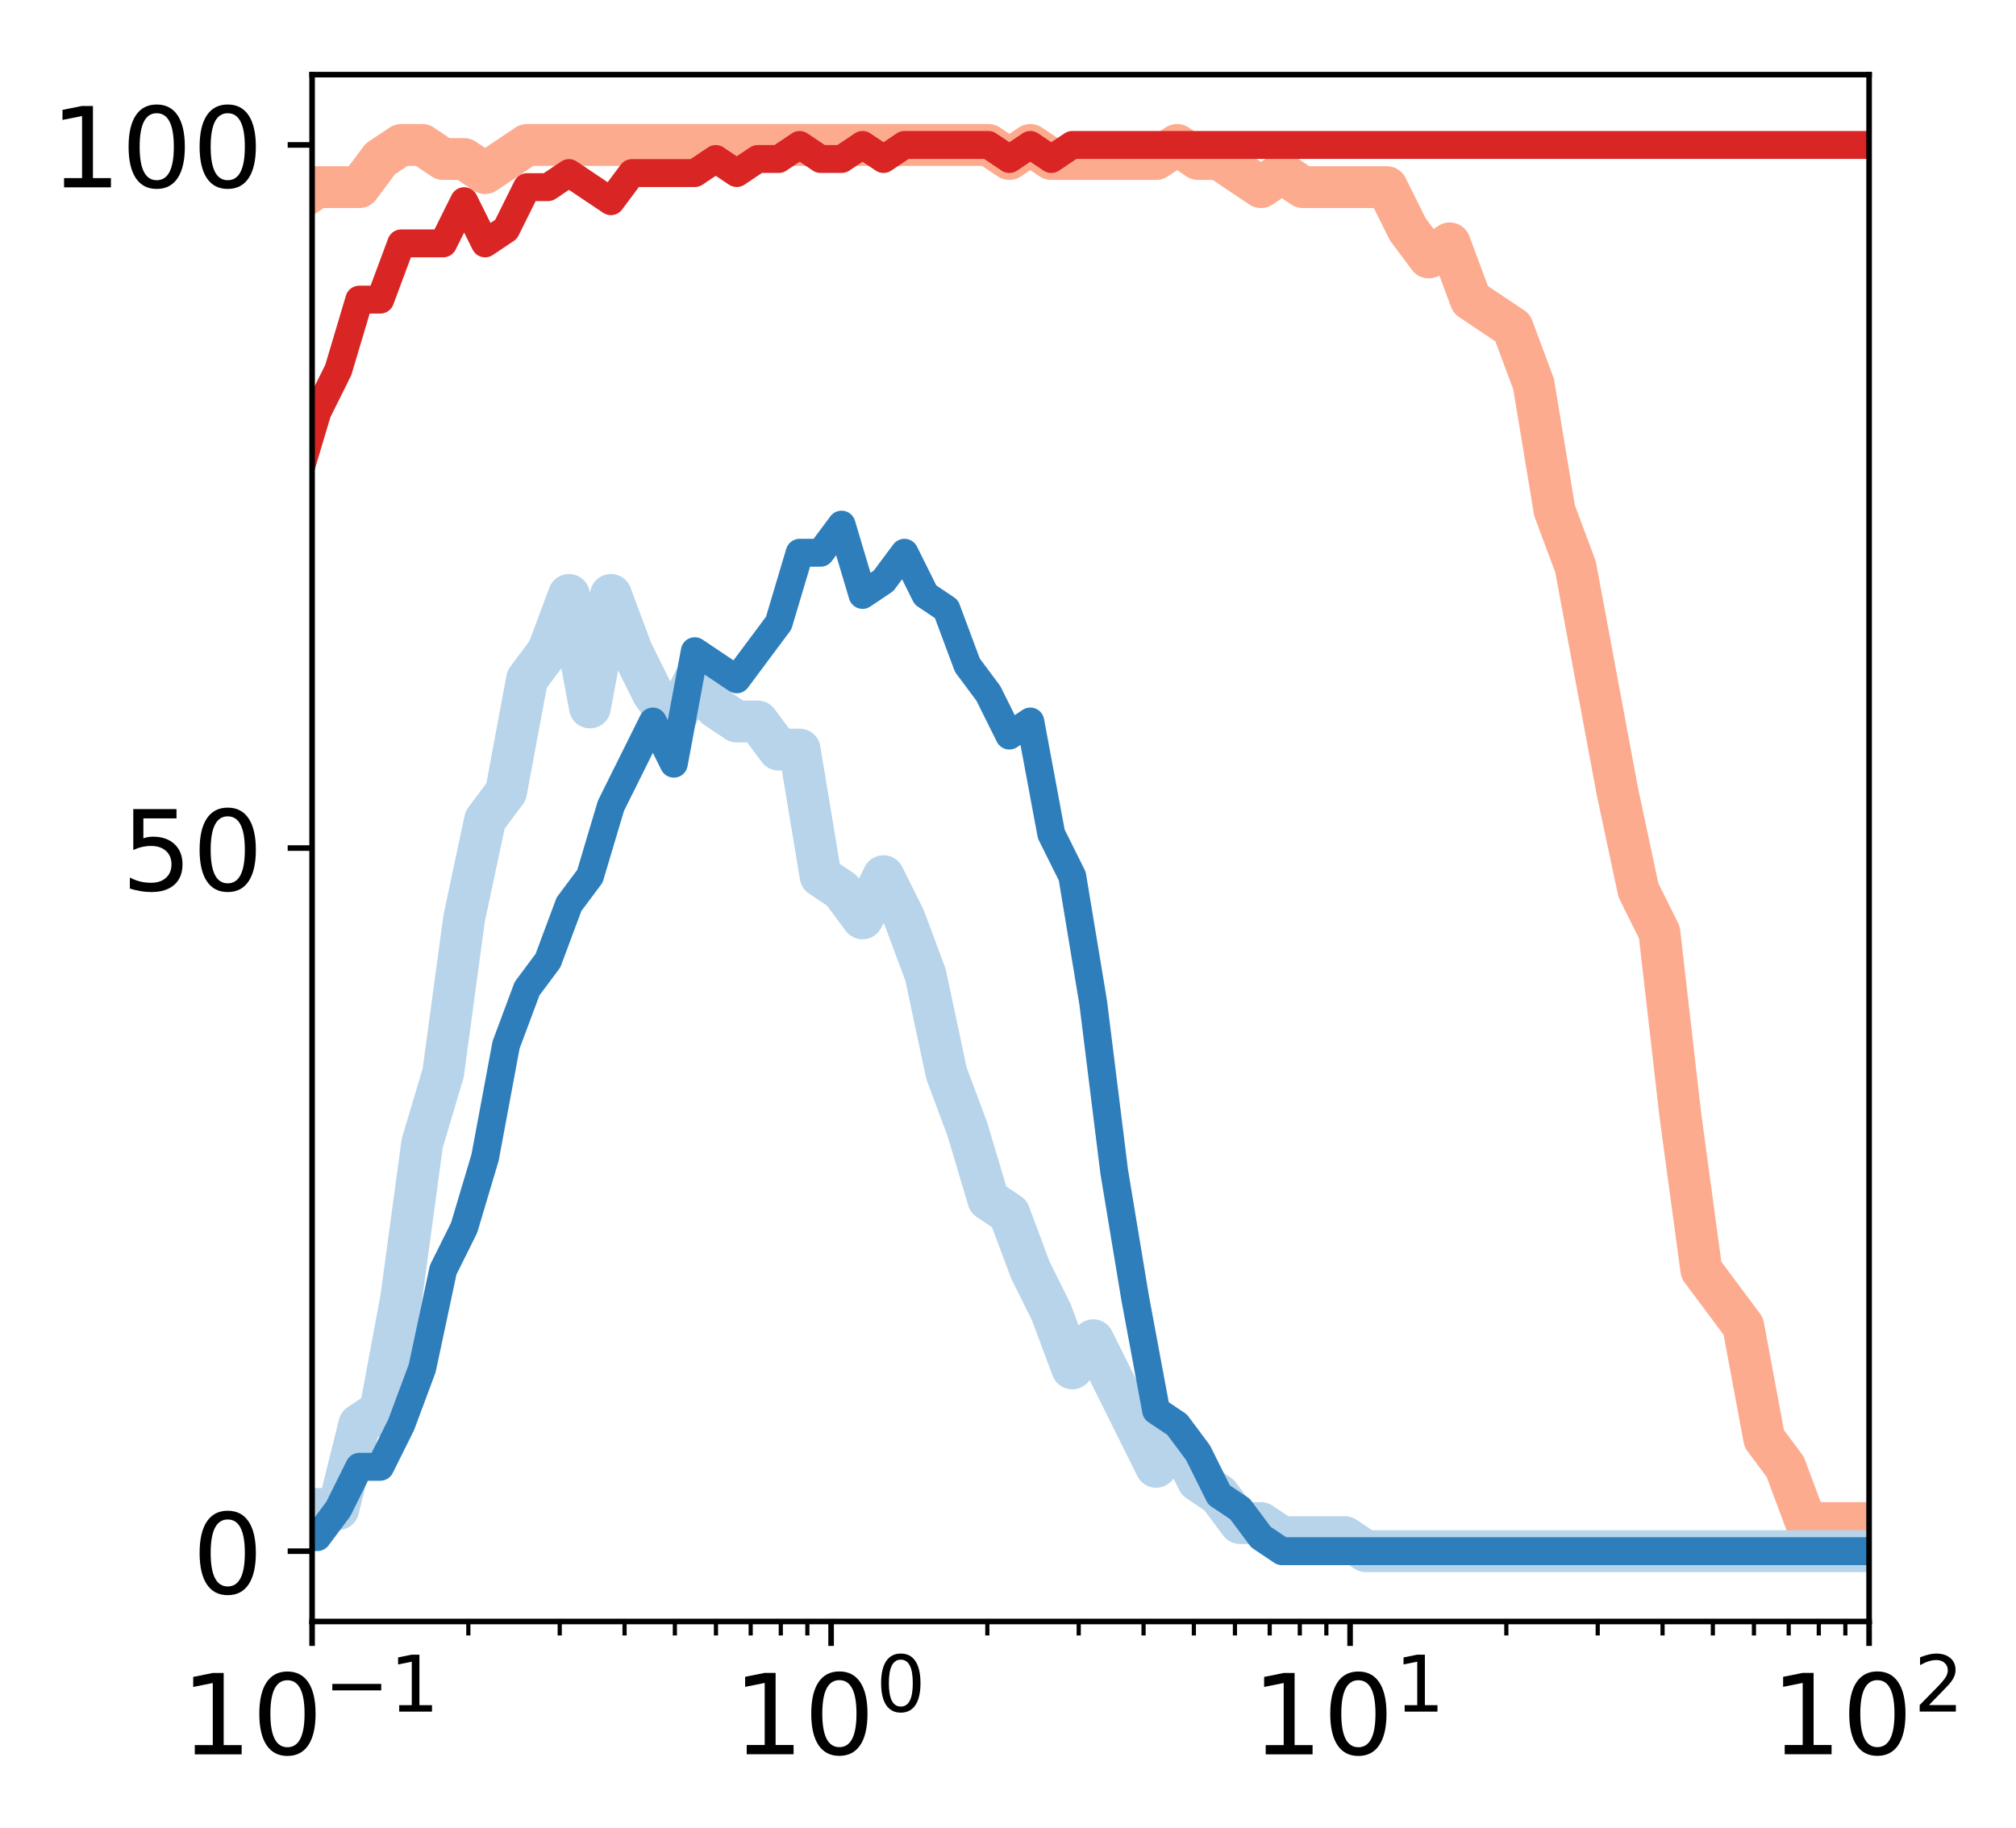
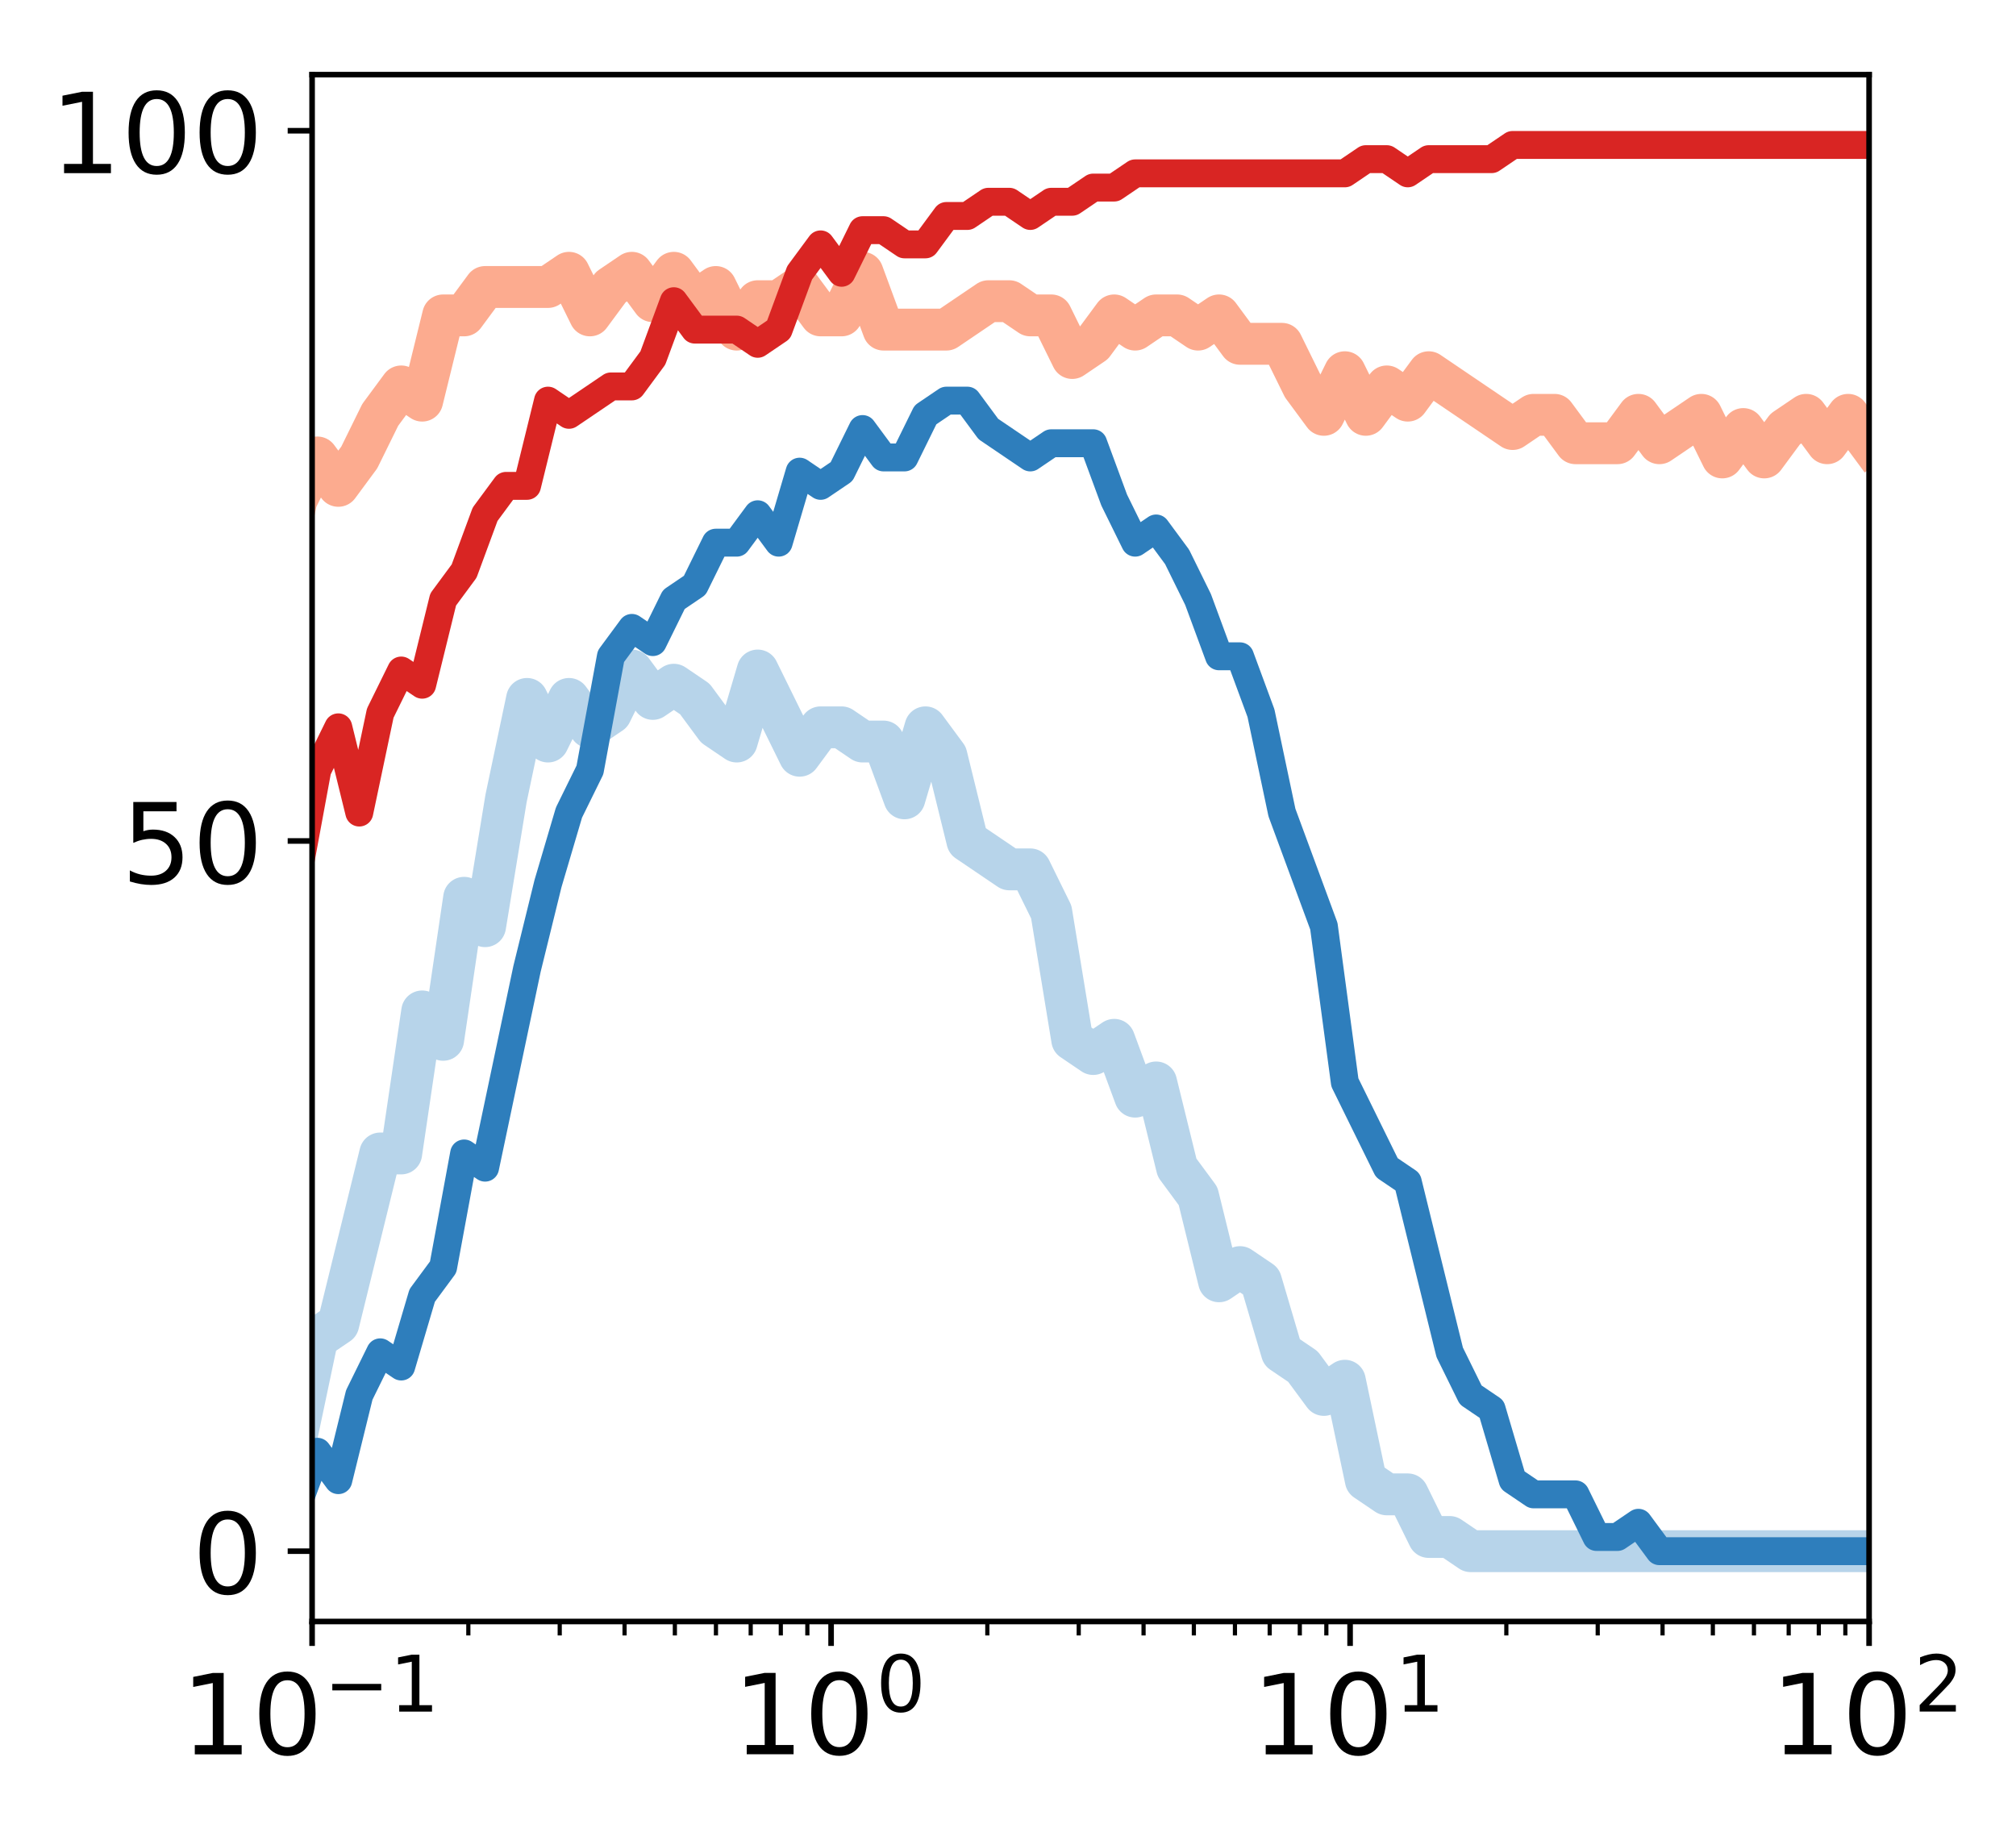
<svg xmlns="http://www.w3.org/2000/svg" xmlns:xlink="http://www.w3.org/1999/xlink" height="262pt" version="1.1" viewBox="0 0 289 262" width="289pt">
  <defs>
    <style type="text/css">
*{stroke-linecap:butt;stroke-linejoin:round;}
  </style>
  </defs>
  <g id="figure_1">
    <g id="patch_1">
      <path d="M 0 262.145  L 289.22 262.145  L 289.22 0  L 0 0  z " style="fill:#ffffff;" />
    </g>
    <g id="axes_1">
      <g id="patch_2">
        <path d="M 44.74 232.46  L 267.94 232.46  L 267.94 10.7  L 44.74 10.7  z " style="fill:#ffffff;" />
      </g>
      <g id="line2d_1">
-         <path clip-path="url(#p7aafe9d58a)" d="M -1 222.38  L 0.401 222.38  L 3.407 222.38  L 6.413 222.38  L 9.419 222.38  L 12.425 222.38  L 15.431 216.332  L 18.437 214.316  L 21.443 188.108  L 24.449 153.836  L 27.455 121.58  L 30.461 85.292  L 33.467 67.148  L 36.473 49.004  L 39.479 36.908  L 42.485 28.844  L 45.492 26.828  L 48.498 26.828  L 51.504 26.828  L 54.51 22.796  L 57.516 20.78  L 60.522 20.78  L 63.528 22.796  L 66.534 22.796  L 69.54 24.812  L 72.546 22.796  L 75.552 20.78  L 78.558 20.78  L 81.564 20.78  L 84.57 20.78  L 87.576 20.78  L 90.582 20.78  L 93.588 20.78  L 96.595 20.78  L 99.601 20.78  L 102.607 20.78  L 105.613 20.78  L 108.619 20.78  L 111.625 20.78  L 114.631 20.78  L 117.637 20.78  L 120.643 20.78  L 123.649 20.78  L 126.655 20.78  L 129.661 20.78  L 132.667 20.78  L 135.673 20.78  L 138.679 20.78  L 141.685 20.78  L 144.692 22.796  L 147.698 20.78  L 150.704 22.796  L 153.71 22.796  L 156.716 22.796  L 159.722 22.796  L 162.728 22.796  L 165.734 22.796  L 168.74 20.78  L 171.746 22.796  L 174.752 22.796  L 177.758 24.812  L 180.764 26.828  L 183.77 24.812  L 186.776 26.828  L 189.782 26.828  L 192.788 26.828  L 195.795 26.828  L 198.801 26.828  L 201.807 32.876  L 204.813 36.908  L 207.819 34.892  L 210.825 42.956  L 213.831 44.972  L 216.837 46.988  L 219.843 55.052  L 222.849 73.196  L 225.855 81.26  L 228.861 97.388  L 231.867 113.516  L 234.873 127.628  L 237.879 133.676  L 240.885 159.884  L 243.892 182.06  L 246.898 186.092  L 249.904 190.124  L 252.91 206.252  L 255.916 210.284  L 258.922 218.348  L 261.928 218.348  L 264.934 218.348  L 267.94 218.348  " style="fill:none;stroke:#fcab8f;stroke-linecap:square;stroke-width:6;" />
+         <path clip-path="url(#p2a849b06d6)" d="M -1 222.38  L 0.401 222.38  L 3.407 216.271  L 6.413 214.235  L 9.419 204.053  L 12.425 197.944  L 15.431 187.762  L 18.437 173.507  L 21.443 161.289  L 24.449 138.889  L 27.455 126.671  L 30.461 116.489  L 33.467 106.307  L 36.473 92.053  L 39.479 85.944  L 42.485 71.689  L 45.492 65.58  L 48.498 69.653  L 51.504 65.58  L 54.51 59.471  L 57.516 55.398  L 60.522 57.435  L 63.528 45.216  L 66.534 45.216  L 69.54 41.144  L 72.546 41.144  L 75.552 41.144  L 78.558 41.144  L 81.564 39.107  L 84.57 45.216  L 87.576 41.144  L 90.582 39.107  L 93.588 43.18  L 96.595 39.107  L 99.601 43.18  L 102.607 41.144  L 105.613 47.253  L 108.619 43.18  L 111.625 43.18  L 114.631 41.144  L 117.637 45.216  L 120.643 45.216  L 123.649 39.107  L 126.655 47.253  L 129.661 47.253  L 132.667 47.253  L 135.673 47.253  L 138.679 45.216  L 141.685 43.18  L 144.692 43.18  L 147.698 45.216  L 150.704 45.216  L 153.71 51.325  L 156.716 49.289  L 159.722 45.216  L 162.728 47.253  L 165.734 45.216  L 168.74 45.216  L 171.746 47.253  L 174.752 45.216  L 177.758 49.289  L 180.764 49.289  L 183.77 49.289  L 186.776 55.398  L 189.782 59.471  L 192.788 53.362  L 195.795 59.471  L 198.801 55.398  L 201.807 57.435  L 204.813 53.362  L 207.819 55.398  L 210.825 57.435  L 213.831 59.471  L 216.837 61.507  L 219.843 59.471  L 222.849 59.471  L 225.855 63.544  L 228.861 63.544  L 231.867 63.544  L 234.873 59.471  L 237.879 63.544  L 240.885 61.507  L 243.892 59.471  L 246.898 65.58  L 249.904 61.507  L 252.91 65.58  L 255.916 61.507  L 258.922 59.471  L 261.928 63.544  L 264.934 59.471  L 267.94 63.544  " style="fill:none;stroke:#fcab8f;stroke-linecap:square;stroke-width:6;" />
      </g>
      <g id="line2d_2">
-         <path clip-path="url(#p7aafe9d58a)" d="M -1 222.38  L 0.401 222.38  L 3.407 222.38  L 6.413 222.38  L 9.419 222.38  L 12.425 222.38  L 15.431 222.38  L 18.437 222.38  L 21.443 222.38  L 24.449 222.38  L 27.455 222.38  L 30.461 222.38  L 33.467 222.38  L 36.473 222.38  L 39.479 220.364  L 42.485 218.348  L 45.492 216.332  L 48.498 216.332  L 51.504 204.236  L 54.51 202.22  L 57.516 186.092  L 60.522 163.916  L 63.528 153.836  L 66.534 131.66  L 69.54 117.548  L 72.546 113.516  L 75.552 97.388  L 78.558 93.356  L 81.564 85.292  L 84.57 101.42  L 87.576 85.292  L 90.582 93.356  L 93.588 99.404  L 96.595 103.436  L 99.601 97.388  L 102.607 101.42  L 105.613 103.436  L 108.619 103.436  L 111.625 107.468  L 114.631 107.468  L 117.637 125.612  L 120.643 127.628  L 123.649 131.66  L 126.655 125.612  L 129.661 131.66  L 132.667 139.724  L 135.673 153.836  L 138.679 161.9  L 141.685 171.98  L 144.692 173.996  L 147.698 182.06  L 150.704 188.108  L 153.71 196.172  L 156.716 192.14  L 159.722 198.188  L 162.728 204.236  L 165.734 210.284  L 168.74 206.252  L 171.746 212.3  L 174.752 214.316  L 177.758 218.348  L 180.764 218.348  L 183.77 220.364  L 186.776 220.364  L 189.782 220.364  L 192.788 220.364  L 195.795 222.38  L 198.801 222.38  L 201.807 222.38  L 204.813 222.38  L 207.819 222.38  L 210.825 222.38  L 213.831 222.38  L 216.837 222.38  L 219.843 222.38  L 222.849 222.38  L 225.855 222.38  L 228.861 222.38  L 231.867 222.38  L 234.873 222.38  L 237.879 222.38  L 240.885 222.38  L 243.892 222.38  L 246.898 222.38  L 249.904 222.38  L 252.91 222.38  L 255.916 222.38  L 258.922 222.38  L 261.928 222.38  L 264.934 222.38  L 267.94 222.38  " style="fill:none;stroke:#b7d4ea;stroke-linecap:square;stroke-width:6;" />
+         <path clip-path="url(#p2a849b06d6)" d="M -1 222.38  L 0.401 222.38  L 3.407 222.38  L 6.413 222.38  L 9.419 222.38  L 12.425 222.38  L 15.431 222.38  L 18.437 222.38  L 21.443 222.38  L 24.449 222.38  L 27.455 220.344  L 30.461 218.307  L 33.467 214.235  L 36.473 212.198  L 39.479 210.162  L 42.485 206.089  L 45.492 191.835  L 48.498 189.798  L 51.504 177.58  L 54.51 165.362  L 57.516 165.362  L 60.522 144.998  L 63.528 149.071  L 66.534 128.707  L 69.54 132.78  L 72.546 114.453  L 75.552 100.198  L 78.558 106.307  L 81.564 100.198  L 84.57 104.271  L 87.576 102.235  L 90.582 96.125  L 93.588 100.198  L 96.595 98.162  L 99.601 100.198  L 102.607 104.271  L 105.613 106.307  L 108.619 96.125  L 111.625 102.235  L 114.631 108.344  L 117.637 104.271  L 120.643 104.271  L 123.649 106.307  L 126.655 106.307  L 129.661 114.453  L 132.667 104.271  L 135.673 108.344  L 138.679 120.562  L 141.685 122.598  L 144.692 124.635  L 147.698 124.635  L 150.704 130.744  L 153.71 149.071  L 156.716 151.107  L 159.722 149.071  L 162.728 157.216  L 165.734 155.18  L 168.74 167.398  L 171.746 171.471  L 174.752 183.689  L 177.758 181.653  L 180.764 183.689  L 183.77 193.871  L 186.776 195.907  L 189.782 199.98  L 192.788 197.944  L 195.795 212.198  L 198.801 214.235  L 201.807 214.235  L 204.813 220.344  L 207.819 220.344  L 210.825 222.38  L 213.831 222.38  L 216.837 222.38  L 219.843 222.38  L 222.849 222.38  L 225.855 222.38  L 228.861 222.38  L 231.867 222.38  L 234.873 222.38  L 237.879 222.38  L 240.885 222.38  L 243.892 222.38  L 246.898 222.38  L 249.904 222.38  L 252.91 222.38  L 255.916 222.38  L 258.922 222.38  L 261.928 222.38  L 264.934 222.38  L 267.94 222.38  " style="fill:none;stroke:#b7d4ea;stroke-linecap:square;stroke-width:6;" />
      </g>
      <g id="matplotlib.axis_1">
        <g id="xtick_1">
          <g id="line2d_3">
            <defs>
-               <path d="M 0 0  L 0 3.5  " id="mce60d27c42" style="stroke:#000000;stroke-width:0.8;" />
-             </defs>
-             <g>
-               <use style="stroke:#000000;stroke-width:0.8;" x="44.74" xlink:href="#mce60d27c42" y="232.46" />
+               <path d="M 0 0  L 0 3.5  " id="m3c8135aa1b" style="stroke:#000000;stroke-width:0.8;" />
+             </defs>
+             <g>
+               <use style="stroke:#000000;stroke-width:0.8;" x="44.74" xlink:href="#m3c8135aa1b" y="232.46" />
            </g>
          </g>
          <g id="text_1">
            <defs>
              <path d="M 12.406 8.297  L 28.516 8.297  L 28.516 63.922  L 10.984 60.406  L 10.984 69.391  L 28.422 72.906  L 38.281 72.906  L 38.281 8.297  L 54.391 8.297  L 54.391 0  L 12.406 0  z " id="DejaVuSans-31" />
              <path d="M 31.781 66.406  Q 24.172 66.406 20.328 58.906  Q 16.5 51.422 16.5 36.375  Q 16.5 21.391 20.328 13.891  Q 24.172 6.391 31.781 6.391  Q 39.453 6.391 43.281 13.891  Q 47.125 21.391 47.125 36.375  Q 47.125 51.422 43.281 58.906  Q 39.453 66.406 31.781 66.406  z M 31.781 74.219  Q 44.047 74.219 50.516 64.516  Q 56.984 54.828 56.984 36.375  Q 56.984 17.969 50.516 8.266  Q 44.047 -1.422 31.781 -1.422  Q 19.531 -1.422 13.062 8.266  Q 6.594 17.969 6.594 36.375  Q 6.594 54.828 13.062 64.516  Q 19.531 74.219 31.781 74.219  z " id="DejaVuSans-30" />
              <path d="M 10.594 35.5  L 73.188 35.5  L 73.188 27.203  L 10.594 27.203  z " id="DejaVuSans-2212" />
            </defs>
            <g transform="translate(25.94 251.6175)scale(0.16 -0.16)">
              <use transform="translate(0 0.684375)" xlink:href="#DejaVuSans-31" />
              <use transform="translate(63.62305 0.684375)" xlink:href="#DejaVuSans-30" />
              <use transform="translate(128.2031 38.96563)scale(0.7)" xlink:href="#DejaVuSans-2212" />
              <use transform="translate(186.8555 38.96563)scale(0.7)" xlink:href="#DejaVuSans-31" />
            </g>
          </g>
        </g>
        <g id="xtick_2">
          <g id="line2d_4">
            <g>
-               <use style="stroke:#000000;stroke-width:0.8;" x="119.14" xlink:href="#mce60d27c42" y="232.46" />
+               <use style="stroke:#000000;stroke-width:0.8;" x="119.14" xlink:href="#m3c8135aa1b" y="232.46" />
            </g>
          </g>
          <g id="text_2">
            <g transform="translate(105.06 251.6175)scale(0.16 -0.16)">
              <use transform="translate(0 0.765625)" xlink:href="#DejaVuSans-31" />
              <use transform="translate(63.62305 0.765625)" xlink:href="#DejaVuSans-30" />
              <use transform="translate(128.2031 39.04688)scale(0.7)" xlink:href="#DejaVuSans-30" />
            </g>
          </g>
        </g>
        <g id="xtick_3">
          <g id="line2d_5">
            <g>
-               <use style="stroke:#000000;stroke-width:0.8;" x="193.54" xlink:href="#mce60d27c42" y="232.46" />
+               <use style="stroke:#000000;stroke-width:0.8;" x="193.54" xlink:href="#m3c8135aa1b" y="232.46" />
            </g>
          </g>
          <g id="text_3">
            <g transform="translate(179.46 251.6175)scale(0.16 -0.16)">
              <use transform="translate(0 0.684375)" xlink:href="#DejaVuSans-31" />
              <use transform="translate(63.62305 0.684375)" xlink:href="#DejaVuSans-30" />
              <use transform="translate(128.2031 38.96563)scale(0.7)" xlink:href="#DejaVuSans-31" />
            </g>
          </g>
        </g>
        <g id="xtick_4">
          <g id="line2d_6">
            <g>
-               <use style="stroke:#000000;stroke-width:0.8;" x="267.94" xlink:href="#mce60d27c42" y="232.46" />
+               <use style="stroke:#000000;stroke-width:0.8;" x="267.94" xlink:href="#m3c8135aa1b" y="232.46" />
            </g>
          </g>
          <g id="text_4">
            <defs>
              <path d="M 19.188 8.297  L 53.609 8.297  L 53.609 0  L 7.328 0  L 7.328 8.297  Q 12.938 14.109 22.625 23.891  Q 32.328 33.688 34.812 36.531  Q 39.547 41.844 41.422 45.531  Q 43.312 49.219 43.312 52.781  Q 43.312 58.594 39.234 62.25  Q 35.156 65.922 28.609 65.922  Q 23.969 65.922 18.812 64.312  Q 13.672 62.703 7.812 59.422  L 7.812 69.391  Q 13.766 71.781 18.938 73  Q 24.125 74.219 28.422 74.219  Q 39.75 74.219 46.484 68.547  Q 53.219 62.891 53.219 53.422  Q 53.219 48.922 51.531 44.891  Q 49.859 40.875 45.406 35.406  Q 44.188 33.984 37.641 27.219  Q 31.109 20.453 19.188 8.297  z " id="DejaVuSans-32" />
            </defs>
            <g transform="translate(253.86 251.6175)scale(0.16 -0.16)">
              <use transform="translate(0 0.765625)" xlink:href="#DejaVuSans-31" />
              <use transform="translate(63.62305 0.765625)" xlink:href="#DejaVuSans-30" />
              <use transform="translate(128.2031 39.04688)scale(0.7)" xlink:href="#DejaVuSans-32" />
            </g>
          </g>
        </g>
        <g id="xtick_5">
          <g id="line2d_7">
            <defs>
-               <path d="M 0 0  L 0 2  " id="m0e75245d7f" style="stroke:#000000;stroke-width:0.6;" />
-             </defs>
-             <g>
-               <use style="stroke:#000000;stroke-width:0.6;" x="67.137" xlink:href="#m0e75245d7f" y="232.46" />
+               <path d="M 0 0  L 0 2  " id="m5078c6525e" style="stroke:#000000;stroke-width:0.6;" />
+             </defs>
+             <g>
+               <use style="stroke:#000000;stroke-width:0.6;" x="67.137" xlink:href="#m5078c6525e" y="232.46" />
            </g>
          </g>
        </g>
        <g id="xtick_6">
          <g id="line2d_8">
            <g>
-               <use style="stroke:#000000;stroke-width:0.6;" x="80.238" xlink:href="#m0e75245d7f" y="232.46" />
+               <use style="stroke:#000000;stroke-width:0.6;" x="80.238" xlink:href="#m5078c6525e" y="232.46" />
            </g>
          </g>
        </g>
        <g id="xtick_7">
          <g id="line2d_9">
            <g>
-               <use style="stroke:#000000;stroke-width:0.6;" x="89.533" xlink:href="#m0e75245d7f" y="232.46" />
+               <use style="stroke:#000000;stroke-width:0.6;" x="89.533" xlink:href="#m5078c6525e" y="232.46" />
            </g>
          </g>
        </g>
        <g id="xtick_8">
          <g id="line2d_10">
            <g>
-               <use style="stroke:#000000;stroke-width:0.6;" x="96.743" xlink:href="#m0e75245d7f" y="232.46" />
+               <use style="stroke:#000000;stroke-width:0.6;" x="96.743" xlink:href="#m5078c6525e" y="232.46" />
            </g>
          </g>
        </g>
        <g id="xtick_9">
          <g id="line2d_11">
            <g>
-               <use style="stroke:#000000;stroke-width:0.6;" x="102.634" xlink:href="#m0e75245d7f" y="232.46" />
+               <use style="stroke:#000000;stroke-width:0.6;" x="102.634" xlink:href="#m5078c6525e" y="232.46" />
            </g>
          </g>
        </g>
        <g id="xtick_10">
          <g id="line2d_12">
            <g>
-               <use style="stroke:#000000;stroke-width:0.6;" x="107.615" xlink:href="#m0e75245d7f" y="232.46" />
+               <use style="stroke:#000000;stroke-width:0.6;" x="107.615" xlink:href="#m5078c6525e" y="232.46" />
            </g>
          </g>
        </g>
        <g id="xtick_11">
          <g id="line2d_13">
            <g>
-               <use style="stroke:#000000;stroke-width:0.6;" x="111.93" xlink:href="#m0e75245d7f" y="232.46" />
+               <use style="stroke:#000000;stroke-width:0.6;" x="111.93" xlink:href="#m5078c6525e" y="232.46" />
            </g>
          </g>
        </g>
        <g id="xtick_12">
          <g id="line2d_14">
            <g>
-               <use style="stroke:#000000;stroke-width:0.6;" x="115.736" xlink:href="#m0e75245d7f" y="232.46" />
+               <use style="stroke:#000000;stroke-width:0.6;" x="115.736" xlink:href="#m5078c6525e" y="232.46" />
            </g>
          </g>
        </g>
        <g id="xtick_13">
          <g id="line2d_15">
            <g>
-               <use style="stroke:#000000;stroke-width:0.6;" x="141.537" xlink:href="#m0e75245d7f" y="232.46" />
+               <use style="stroke:#000000;stroke-width:0.6;" x="141.537" xlink:href="#m5078c6525e" y="232.46" />
            </g>
          </g>
        </g>
        <g id="xtick_14">
          <g id="line2d_16">
            <g>
-               <use style="stroke:#000000;stroke-width:0.6;" x="154.638" xlink:href="#m0e75245d7f" y="232.46" />
+               <use style="stroke:#000000;stroke-width:0.6;" x="154.638" xlink:href="#m5078c6525e" y="232.46" />
            </g>
          </g>
        </g>
        <g id="xtick_15">
          <g id="line2d_17">
            <g>
-               <use style="stroke:#000000;stroke-width:0.6;" x="163.933" xlink:href="#m0e75245d7f" y="232.46" />
+               <use style="stroke:#000000;stroke-width:0.6;" x="163.933" xlink:href="#m5078c6525e" y="232.46" />
            </g>
          </g>
        </g>
        <g id="xtick_16">
          <g id="line2d_18">
            <g>
-               <use style="stroke:#000000;stroke-width:0.6;" x="171.143" xlink:href="#m0e75245d7f" y="232.46" />
+               <use style="stroke:#000000;stroke-width:0.6;" x="171.143" xlink:href="#m5078c6525e" y="232.46" />
            </g>
          </g>
        </g>
        <g id="xtick_17">
          <g id="line2d_19">
            <g>
-               <use style="stroke:#000000;stroke-width:0.6;" x="177.034" xlink:href="#m0e75245d7f" y="232.46" />
+               <use style="stroke:#000000;stroke-width:0.6;" x="177.034" xlink:href="#m5078c6525e" y="232.46" />
            </g>
          </g>
        </g>
        <g id="xtick_18">
          <g id="line2d_20">
            <g>
-               <use style="stroke:#000000;stroke-width:0.6;" x="182.015" xlink:href="#m0e75245d7f" y="232.46" />
+               <use style="stroke:#000000;stroke-width:0.6;" x="182.015" xlink:href="#m5078c6525e" y="232.46" />
            </g>
          </g>
        </g>
        <g id="xtick_19">
          <g id="line2d_21">
            <g>
-               <use style="stroke:#000000;stroke-width:0.6;" x="186.33" xlink:href="#m0e75245d7f" y="232.46" />
+               <use style="stroke:#000000;stroke-width:0.6;" x="186.33" xlink:href="#m5078c6525e" y="232.46" />
            </g>
          </g>
        </g>
        <g id="xtick_20">
          <g id="line2d_22">
            <g>
-               <use style="stroke:#000000;stroke-width:0.6;" x="190.136" xlink:href="#m0e75245d7f" y="232.46" />
+               <use style="stroke:#000000;stroke-width:0.6;" x="190.136" xlink:href="#m5078c6525e" y="232.46" />
            </g>
          </g>
        </g>
        <g id="xtick_21">
          <g id="line2d_23">
            <g>
-               <use style="stroke:#000000;stroke-width:0.6;" x="215.937" xlink:href="#m0e75245d7f" y="232.46" />
+               <use style="stroke:#000000;stroke-width:0.6;" x="215.937" xlink:href="#m5078c6525e" y="232.46" />
            </g>
          </g>
        </g>
        <g id="xtick_22">
          <g id="line2d_24">
            <g>
-               <use style="stroke:#000000;stroke-width:0.6;" x="229.038" xlink:href="#m0e75245d7f" y="232.46" />
+               <use style="stroke:#000000;stroke-width:0.6;" x="229.038" xlink:href="#m5078c6525e" y="232.46" />
            </g>
          </g>
        </g>
        <g id="xtick_23">
          <g id="line2d_25">
            <g>
-               <use style="stroke:#000000;stroke-width:0.6;" x="238.333" xlink:href="#m0e75245d7f" y="232.46" />
+               <use style="stroke:#000000;stroke-width:0.6;" x="238.333" xlink:href="#m5078c6525e" y="232.46" />
            </g>
          </g>
        </g>
        <g id="xtick_24">
          <g id="line2d_26">
            <g>
-               <use style="stroke:#000000;stroke-width:0.6;" x="245.543" xlink:href="#m0e75245d7f" y="232.46" />
+               <use style="stroke:#000000;stroke-width:0.6;" x="245.543" xlink:href="#m5078c6525e" y="232.46" />
            </g>
          </g>
        </g>
        <g id="xtick_25">
          <g id="line2d_27">
            <g>
-               <use style="stroke:#000000;stroke-width:0.6;" x="251.434" xlink:href="#m0e75245d7f" y="232.46" />
+               <use style="stroke:#000000;stroke-width:0.6;" x="251.434" xlink:href="#m5078c6525e" y="232.46" />
            </g>
          </g>
        </g>
        <g id="xtick_26">
          <g id="line2d_28">
            <g>
-               <use style="stroke:#000000;stroke-width:0.6;" x="256.415" xlink:href="#m0e75245d7f" y="232.46" />
+               <use style="stroke:#000000;stroke-width:0.6;" x="256.415" xlink:href="#m5078c6525e" y="232.46" />
            </g>
          </g>
        </g>
        <g id="xtick_27">
          <g id="line2d_29">
            <g>
-               <use style="stroke:#000000;stroke-width:0.6;" x="260.73" xlink:href="#m0e75245d7f" y="232.46" />
+               <use style="stroke:#000000;stroke-width:0.6;" x="260.73" xlink:href="#m5078c6525e" y="232.46" />
            </g>
          </g>
        </g>
        <g id="xtick_28">
          <g id="line2d_30">
            <g>
-               <use style="stroke:#000000;stroke-width:0.6;" x="264.536" xlink:href="#m0e75245d7f" y="232.46" />
+               <use style="stroke:#000000;stroke-width:0.6;" x="264.536" xlink:href="#m5078c6525e" y="232.46" />
            </g>
          </g>
        </g>
      </g>
      <g id="matplotlib.axis_2">
        <g id="ytick_1">
          <g id="line2d_31">
            <defs>
-               <path d="M 0 0  L -3.5 0  " id="mc429b4feec" style="stroke:#000000;stroke-width:0.8;" />
-             </defs>
-             <g>
-               <use style="stroke:#000000;stroke-width:0.8;" x="44.74" xlink:href="#mc429b4feec" y="222.38" />
+               <path d="M 0 0  L -3.5 0  " id="m202d264fcd" style="stroke:#000000;stroke-width:0.8;" />
+             </defs>
+             <g>
+               <use style="stroke:#000000;stroke-width:0.8;" x="44.74" xlink:href="#m202d264fcd" y="222.38" />
            </g>
          </g>
          <g id="text_5">
            <g transform="translate(27.56 228.4588)scale(0.16 -0.16)">
              <use xlink:href="#DejaVuSans-30" />
            </g>
          </g>
        </g>
        <g id="ytick_2">
          <g id="line2d_32">
            <g>
-               <use style="stroke:#000000;stroke-width:0.8;" x="44.74" xlink:href="#mc429b4feec" y="121.58" />
+               <use style="stroke:#000000;stroke-width:0.8;" x="44.74" xlink:href="#m202d264fcd" y="120.562" />
            </g>
          </g>
          <g id="text_6">
            <defs>
              <path d="M 10.797 72.906  L 49.516 72.906  L 49.516 64.594  L 19.828 64.594  L 19.828 46.734  Q 21.969 47.469 24.109 47.828  Q 26.266 48.188 28.422 48.188  Q 40.625 48.188 47.75 41.5  Q 54.891 34.812 54.891 23.391  Q 54.891 11.625 47.562 5.094  Q 40.234 -1.422 26.906 -1.422  Q 22.312 -1.422 17.547 -0.641  Q 12.797 0.141 7.719 1.703  L 7.719 11.625  Q 12.109 9.234 16.797 8.062  Q 21.484 6.891 26.703 6.891  Q 35.156 6.891 40.078 11.328  Q 45.016 15.766 45.016 23.391  Q 45.016 31 40.078 35.438  Q 35.156 39.891 26.703 39.891  Q 22.75 39.891 18.812 39.016  Q 14.891 38.141 10.797 36.281  z " id="DejaVuSans-35" />
            </defs>
-             <g transform="translate(17.38 127.6587)scale(0.16 -0.16)">
+             <g transform="translate(17.38 126.6406)scale(0.16 -0.16)">
              <use xlink:href="#DejaVuSans-35" />
              <use x="63.623" xlink:href="#DejaVuSans-30" />
            </g>
          </g>
        </g>
        <g id="ytick_3">
          <g id="line2d_33">
            <g>
-               <use style="stroke:#000000;stroke-width:0.8;" x="44.74" xlink:href="#mc429b4feec" y="20.78" />
+               <use style="stroke:#000000;stroke-width:0.8;" x="44.74" xlink:href="#m202d264fcd" y="18.744" />
            </g>
          </g>
          <g id="text_7">
-             <g transform="translate(7.2 26.85875)scale(0.16 -0.16)">
+             <g transform="translate(7.2 24.82239)scale(0.16 -0.16)">
              <use xlink:href="#DejaVuSans-31" />
              <use x="63.623" xlink:href="#DejaVuSans-30" />
              <use x="127.246" xlink:href="#DejaVuSans-30" />
            </g>
          </g>
        </g>
      </g>
      <g id="line2d_34">
-         <path clip-path="url(#p7aafe9d58a)" d="M -1 222.38  L 0.401 222.38  L 3.407 222.38  L 6.413 222.38  L 9.419 222.38  L 12.425 222.38  L 15.431 216.332  L 18.437 214.316  L 21.443 196.172  L 24.449 180.044  L 27.455 157.868  L 30.461 125.612  L 33.467 109.484  L 36.473 93.356  L 39.479 75.212  L 42.485 69.164  L 45.492 59.084  L 48.498 53.036  L 51.504 42.956  L 54.51 42.956  L 57.516 34.892  L 60.522 34.892  L 63.528 34.892  L 66.534 28.844  L 69.54 34.892  L 72.546 32.876  L 75.552 26.828  L 78.558 26.828  L 81.564 24.812  L 84.57 26.828  L 87.576 28.844  L 90.582 24.812  L 93.588 24.812  L 96.595 24.812  L 99.601 24.812  L 102.607 22.796  L 105.613 24.812  L 108.619 22.796  L 111.625 22.796  L 114.631 20.78  L 117.637 22.796  L 120.643 22.796  L 123.649 20.78  L 126.655 22.796  L 129.661 20.78  L 132.667 20.78  L 135.673 20.78  L 138.679 20.78  L 141.685 20.78  L 144.692 22.796  L 147.698 20.78  L 150.704 22.796  L 153.71 20.78  L 156.716 20.78  L 159.722 20.78  L 162.728 20.78  L 165.734 20.78  L 168.74 20.78  L 171.746 20.78  L 174.752 20.78  L 177.758 20.78  L 180.764 20.78  L 183.77 20.78  L 186.776 20.78  L 189.782 20.78  L 192.788 20.78  L 195.795 20.78  L 198.801 20.78  L 201.807 20.78  L 204.813 20.78  L 207.819 20.78  L 210.825 20.78  L 213.831 20.78  L 216.837 20.78  L 219.843 20.78  L 222.849 20.78  L 225.855 20.78  L 228.861 20.78  L 231.867 20.78  L 234.873 20.78  L 237.879 20.78  L 240.885 20.78  L 243.892 20.78  L 246.898 20.78  L 249.904 20.78  L 252.91 20.78  L 255.916 20.78  L 258.922 20.78  L 261.928 20.78  L 264.934 20.78  L 267.94 20.78  " style="fill:none;stroke:#d92523;stroke-linecap:square;stroke-width:4;" />
+         <path clip-path="url(#p2a849b06d6)" d="M -1 222.38  L 0.401 222.38  L 3.407 216.271  L 6.413 216.271  L 9.419 212.198  L 12.425 212.198  L 15.431 204.053  L 18.437 195.907  L 21.443 193.871  L 24.449 185.725  L 27.455 175.544  L 30.461 161.289  L 33.467 157.216  L 36.473 149.071  L 39.479 140.925  L 42.485 126.671  L 45.492 110.38  L 48.498 104.271  L 51.504 116.489  L 54.51 102.235  L 57.516 96.125  L 60.522 98.162  L 63.528 85.944  L 66.534 81.871  L 69.54 73.725  L 72.546 69.653  L 75.552 69.653  L 78.558 57.435  L 81.564 59.471  L 84.57 57.435  L 87.576 55.398  L 90.582 55.398  L 93.588 51.325  L 96.595 43.18  L 99.601 47.253  L 102.607 47.253  L 105.613 47.253  L 108.619 49.289  L 111.625 47.253  L 114.631 39.107  L 117.637 35.035  L 120.643 39.107  L 123.649 32.998  L 126.655 32.998  L 129.661 35.035  L 132.667 35.035  L 135.673 30.962  L 138.679 30.962  L 141.685 28.925  L 144.692 28.925  L 147.698 30.962  L 150.704 28.925  L 153.71 28.925  L 156.716 26.889  L 159.722 26.889  L 162.728 24.853  L 165.734 24.853  L 168.74 24.853  L 171.746 24.853  L 174.752 24.853  L 177.758 24.853  L 180.764 24.853  L 183.77 24.853  L 186.776 24.853  L 189.782 24.853  L 192.788 24.853  L 195.795 22.816  L 198.801 22.816  L 201.807 24.853  L 204.813 22.816  L 207.819 22.816  L 210.825 22.816  L 213.831 22.816  L 216.837 20.78  L 219.843 20.78  L 222.849 20.78  L 225.855 20.78  L 228.861 20.78  L 231.867 20.78  L 234.873 20.78  L 237.879 20.78  L 240.885 20.78  L 243.892 20.78  L 246.898 20.78  L 249.904 20.78  L 252.91 20.78  L 255.916 20.78  L 258.922 20.78  L 261.928 20.78  L 264.934 20.78  L 267.94 20.78  " style="fill:none;stroke:#d92523;stroke-linecap:square;stroke-width:4;" />
      </g>
      <g id="line2d_35">
-         <path clip-path="url(#p7aafe9d58a)" d="M -1 222.38  L 0.401 222.38  L 3.407 222.38  L 6.413 222.38  L 9.419 222.38  L 12.425 222.38  L 15.431 222.38  L 18.437 222.38  L 21.443 222.38  L 24.449 222.38  L 27.455 222.38  L 30.461 222.38  L 33.467 222.38  L 36.473 222.38  L 39.479 220.364  L 42.485 220.364  L 45.492 220.364  L 48.498 216.332  L 51.504 210.284  L 54.51 210.284  L 57.516 204.236  L 60.522 196.172  L 63.528 182.06  L 66.534 176.012  L 69.54 165.932  L 72.546 149.804  L 75.552 141.74  L 78.558 137.708  L 81.564 129.644  L 84.57 125.612  L 87.576 115.532  L 90.582 109.484  L 93.588 103.436  L 96.595 109.484  L 99.601 93.356  L 102.607 95.372  L 105.613 97.388  L 108.619 93.356  L 111.625 89.324  L 114.631 79.244  L 117.637 79.244  L 120.643 75.212  L 123.649 85.292  L 126.655 83.276  L 129.661 79.244  L 132.667 85.292  L 135.673 87.308  L 138.679 95.372  L 141.685 99.404  L 144.692 105.452  L 147.698 103.436  L 150.704 119.564  L 153.71 125.612  L 156.716 143.756  L 159.722 167.948  L 162.728 186.092  L 165.734 202.22  L 168.74 204.236  L 171.746 208.268  L 174.752 214.316  L 177.758 216.332  L 180.764 220.364  L 183.77 222.38  L 186.776 222.38  L 189.782 222.38  L 192.788 222.38  L 195.795 222.38  L 198.801 222.38  L 201.807 222.38  L 204.813 222.38  L 207.819 222.38  L 210.825 222.38  L 213.831 222.38  L 216.837 222.38  L 219.843 222.38  L 222.849 222.38  L 225.855 222.38  L 228.861 222.38  L 231.867 222.38  L 234.873 222.38  L 237.879 222.38  L 240.885 222.38  L 243.892 222.38  L 246.898 222.38  L 249.904 222.38  L 252.91 222.38  L 255.916 222.38  L 258.922 222.38  L 261.928 222.38  L 264.934 222.38  L 267.94 222.38  " style="fill:none;stroke:#2e7ebc;stroke-linecap:square;stroke-width:4;" />
+         <path clip-path="url(#p2a849b06d6)" d="M -1 222.38  L 0.401 222.38  L 3.407 222.38  L 6.413 222.38  L 9.419 222.38  L 12.425 222.38  L 15.431 222.38  L 18.437 222.38  L 21.443 222.38  L 24.449 222.38  L 27.455 220.344  L 30.461 220.344  L 33.467 218.307  L 36.473 216.271  L 39.479 216.271  L 42.485 216.271  L 45.492 208.125  L 48.498 212.198  L 51.504 199.98  L 54.51 193.871  L 57.516 195.907  L 60.522 185.725  L 63.528 181.653  L 66.534 165.362  L 69.54 167.398  L 72.546 153.144  L 75.552 138.889  L 78.558 126.671  L 81.564 116.489  L 84.57 110.38  L 87.576 94.089  L 90.582 90.016  L 93.588 92.053  L 96.595 85.944  L 99.601 83.907  L 102.607 77.798  L 105.613 77.798  L 108.619 73.725  L 111.625 77.798  L 114.631 67.616  L 117.637 69.653  L 120.643 67.616  L 123.649 61.507  L 126.655 65.58  L 129.661 65.58  L 132.667 59.471  L 135.673 57.435  L 138.679 57.435  L 141.685 61.507  L 144.692 63.544  L 147.698 65.58  L 150.704 63.544  L 153.71 63.544  L 156.716 63.544  L 159.722 71.689  L 162.728 77.798  L 165.734 75.762  L 168.74 79.835  L 171.746 85.944  L 174.752 94.089  L 177.758 94.089  L 180.764 102.235  L 183.77 116.489  L 186.776 124.635  L 189.782 132.78  L 192.788 155.18  L 195.795 161.289  L 198.801 167.398  L 201.807 169.435  L 204.813 181.653  L 207.819 193.871  L 210.825 199.98  L 213.831 202.016  L 216.837 212.198  L 219.843 214.235  L 222.849 214.235  L 225.855 214.235  L 228.861 220.344  L 231.867 220.344  L 234.873 218.307  L 237.879 222.38  L 240.885 222.38  L 243.892 222.38  L 246.898 222.38  L 249.904 222.38  L 252.91 222.38  L 255.916 222.38  L 258.922 222.38  L 261.928 222.38  L 264.934 222.38  L 267.94 222.38  " style="fill:none;stroke:#2e7ebc;stroke-linecap:square;stroke-width:4;" />
      </g>
      <g id="patch_3">
        <path d="M 44.74 232.46  L 44.74 10.7  " style="fill:none;stroke:#000000;stroke-linecap:square;stroke-linejoin:miter;stroke-width:0.8;" />
      </g>
      <g id="patch_4">
        <path d="M 267.94 232.46  L 267.94 10.7  " style="fill:none;stroke:#000000;stroke-linecap:square;stroke-linejoin:miter;stroke-width:0.8;" />
      </g>
      <g id="patch_5">
        <path d="M 44.74 232.46  L 267.94 232.46  " style="fill:none;stroke:#000000;stroke-linecap:square;stroke-linejoin:miter;stroke-width:0.8;" />
      </g>
      <g id="patch_6">
        <path d="M 44.74 10.7  L 267.94 10.7  " style="fill:none;stroke:#000000;stroke-linecap:square;stroke-linejoin:miter;stroke-width:0.8;" />
      </g>
    </g>
  </g>
  <defs>
-     <clipPath id="p7aafe9d58a">
+     <clipPath id="p2a849b06d6">
      <rect height="221.76" width="223.2" x="44.74" y="10.7" />
    </clipPath>
  </defs>
</svg>
